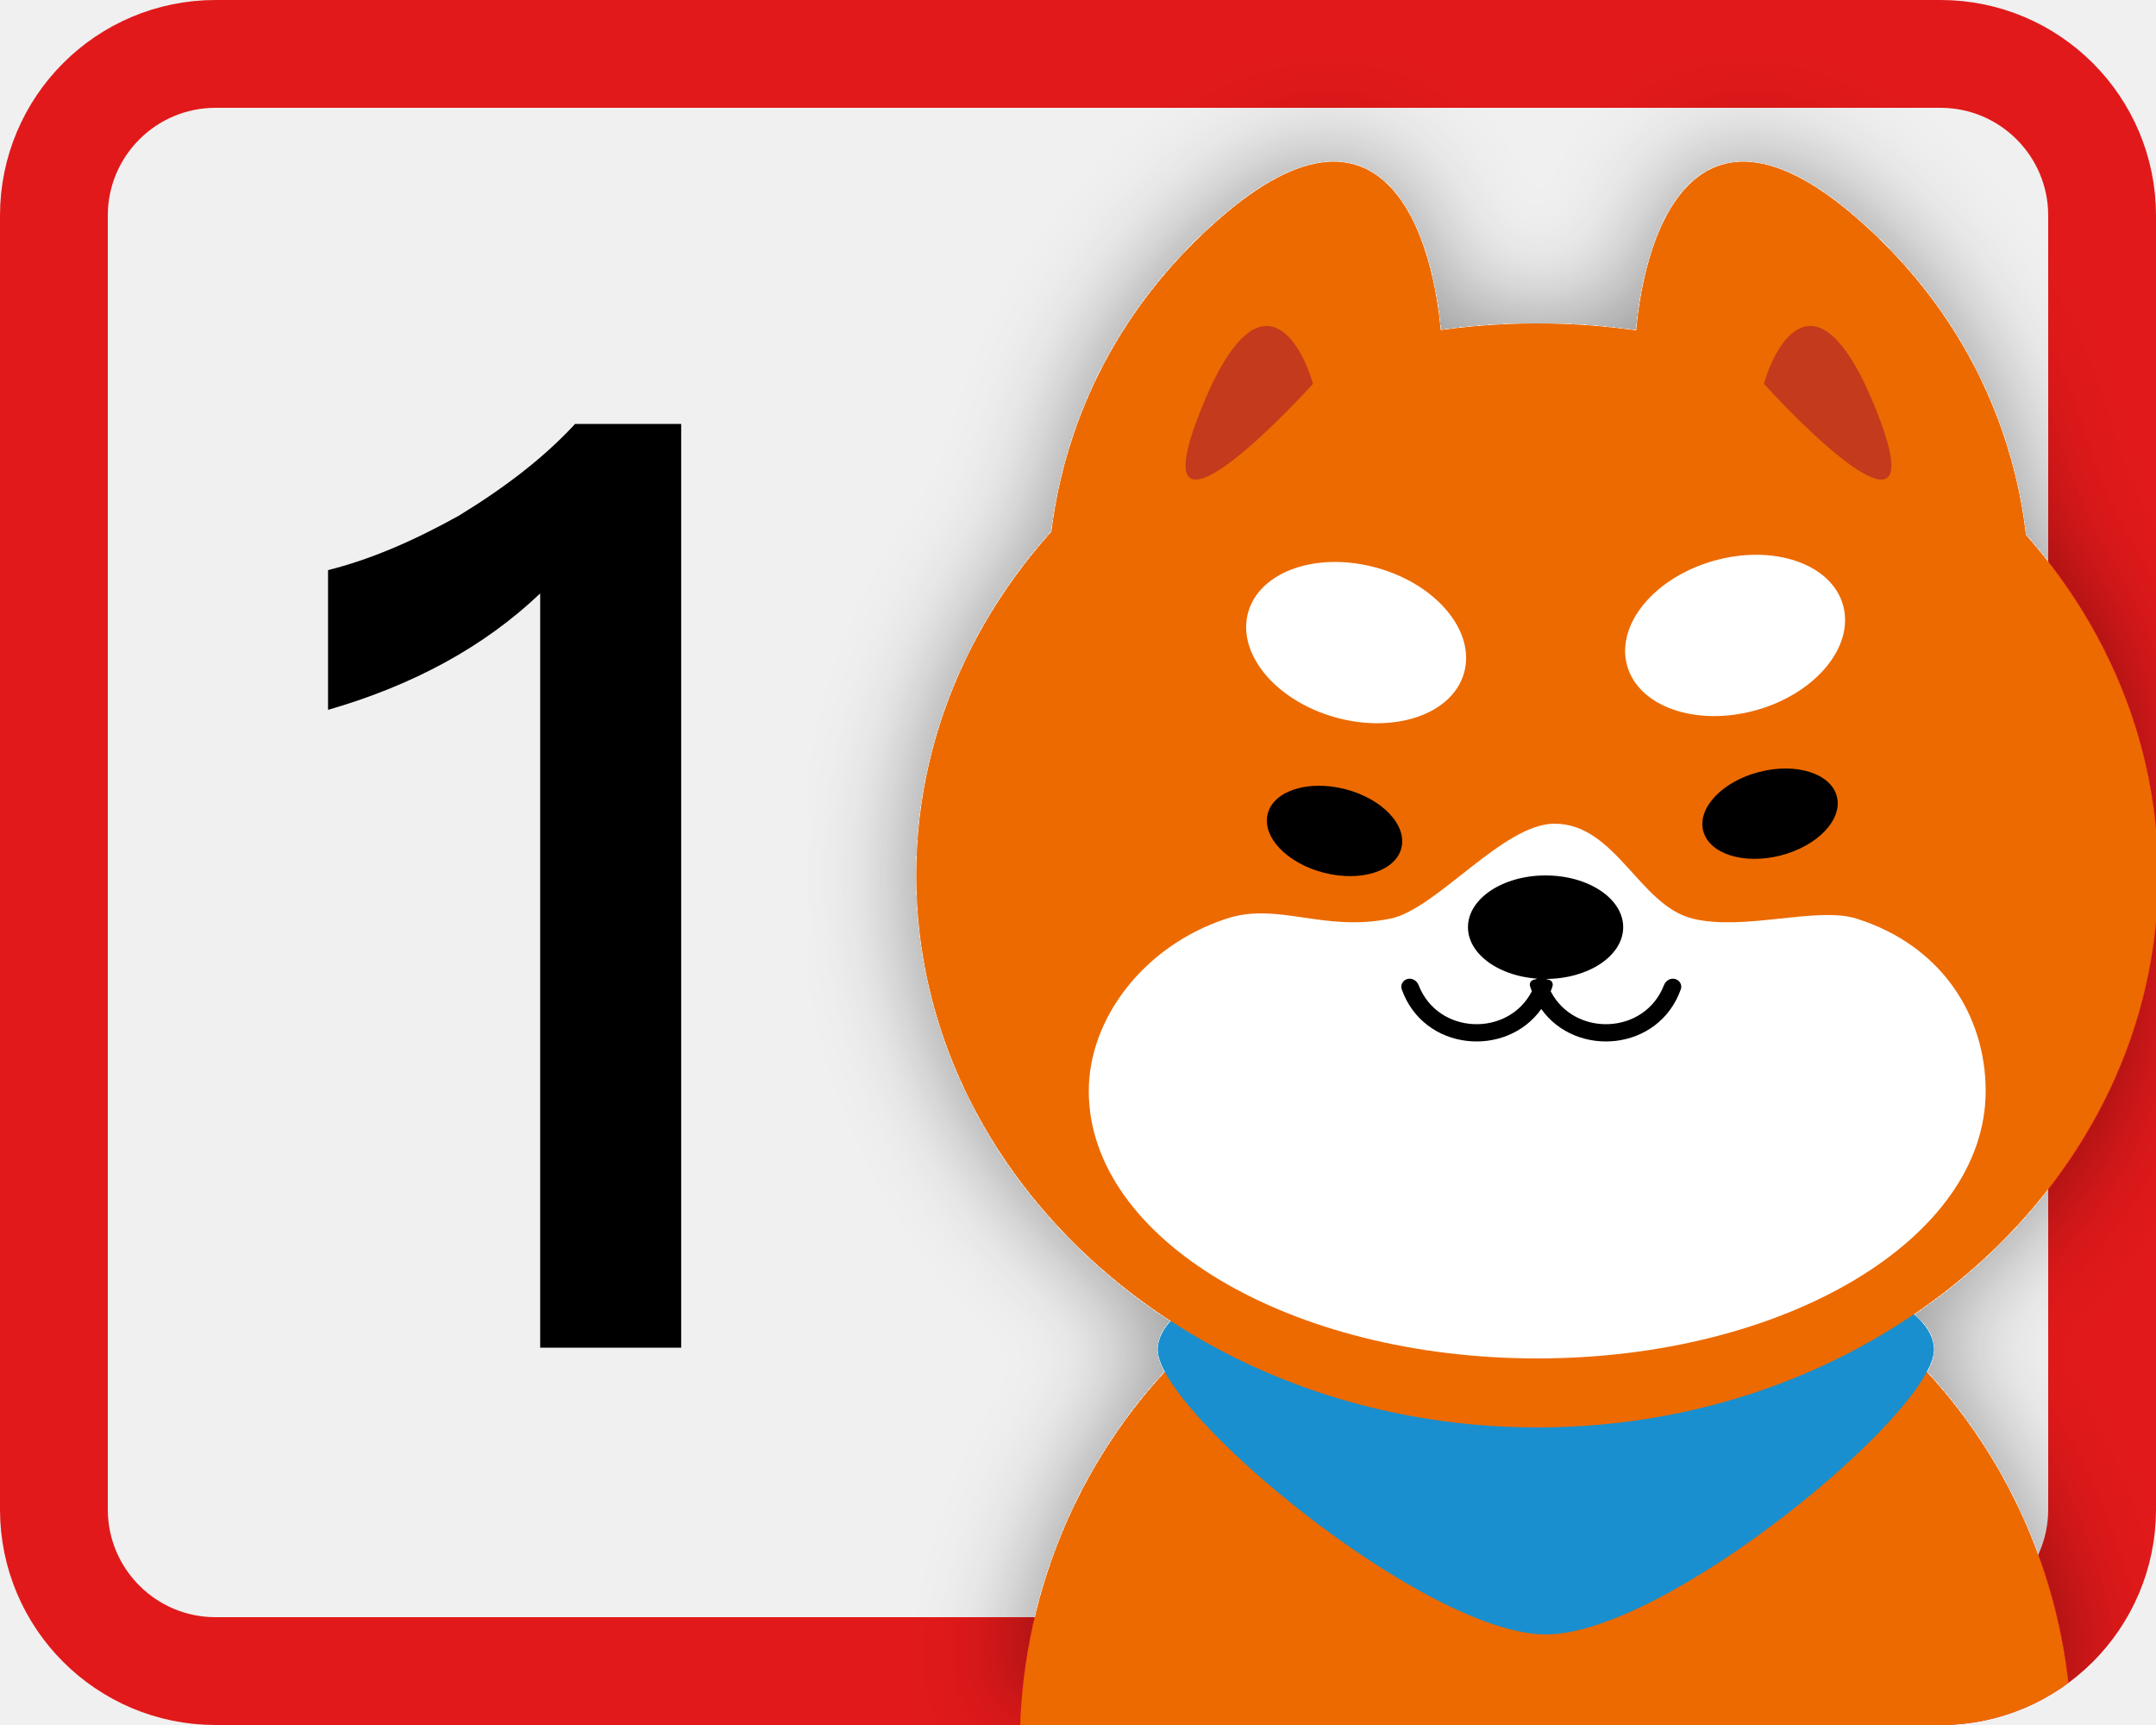
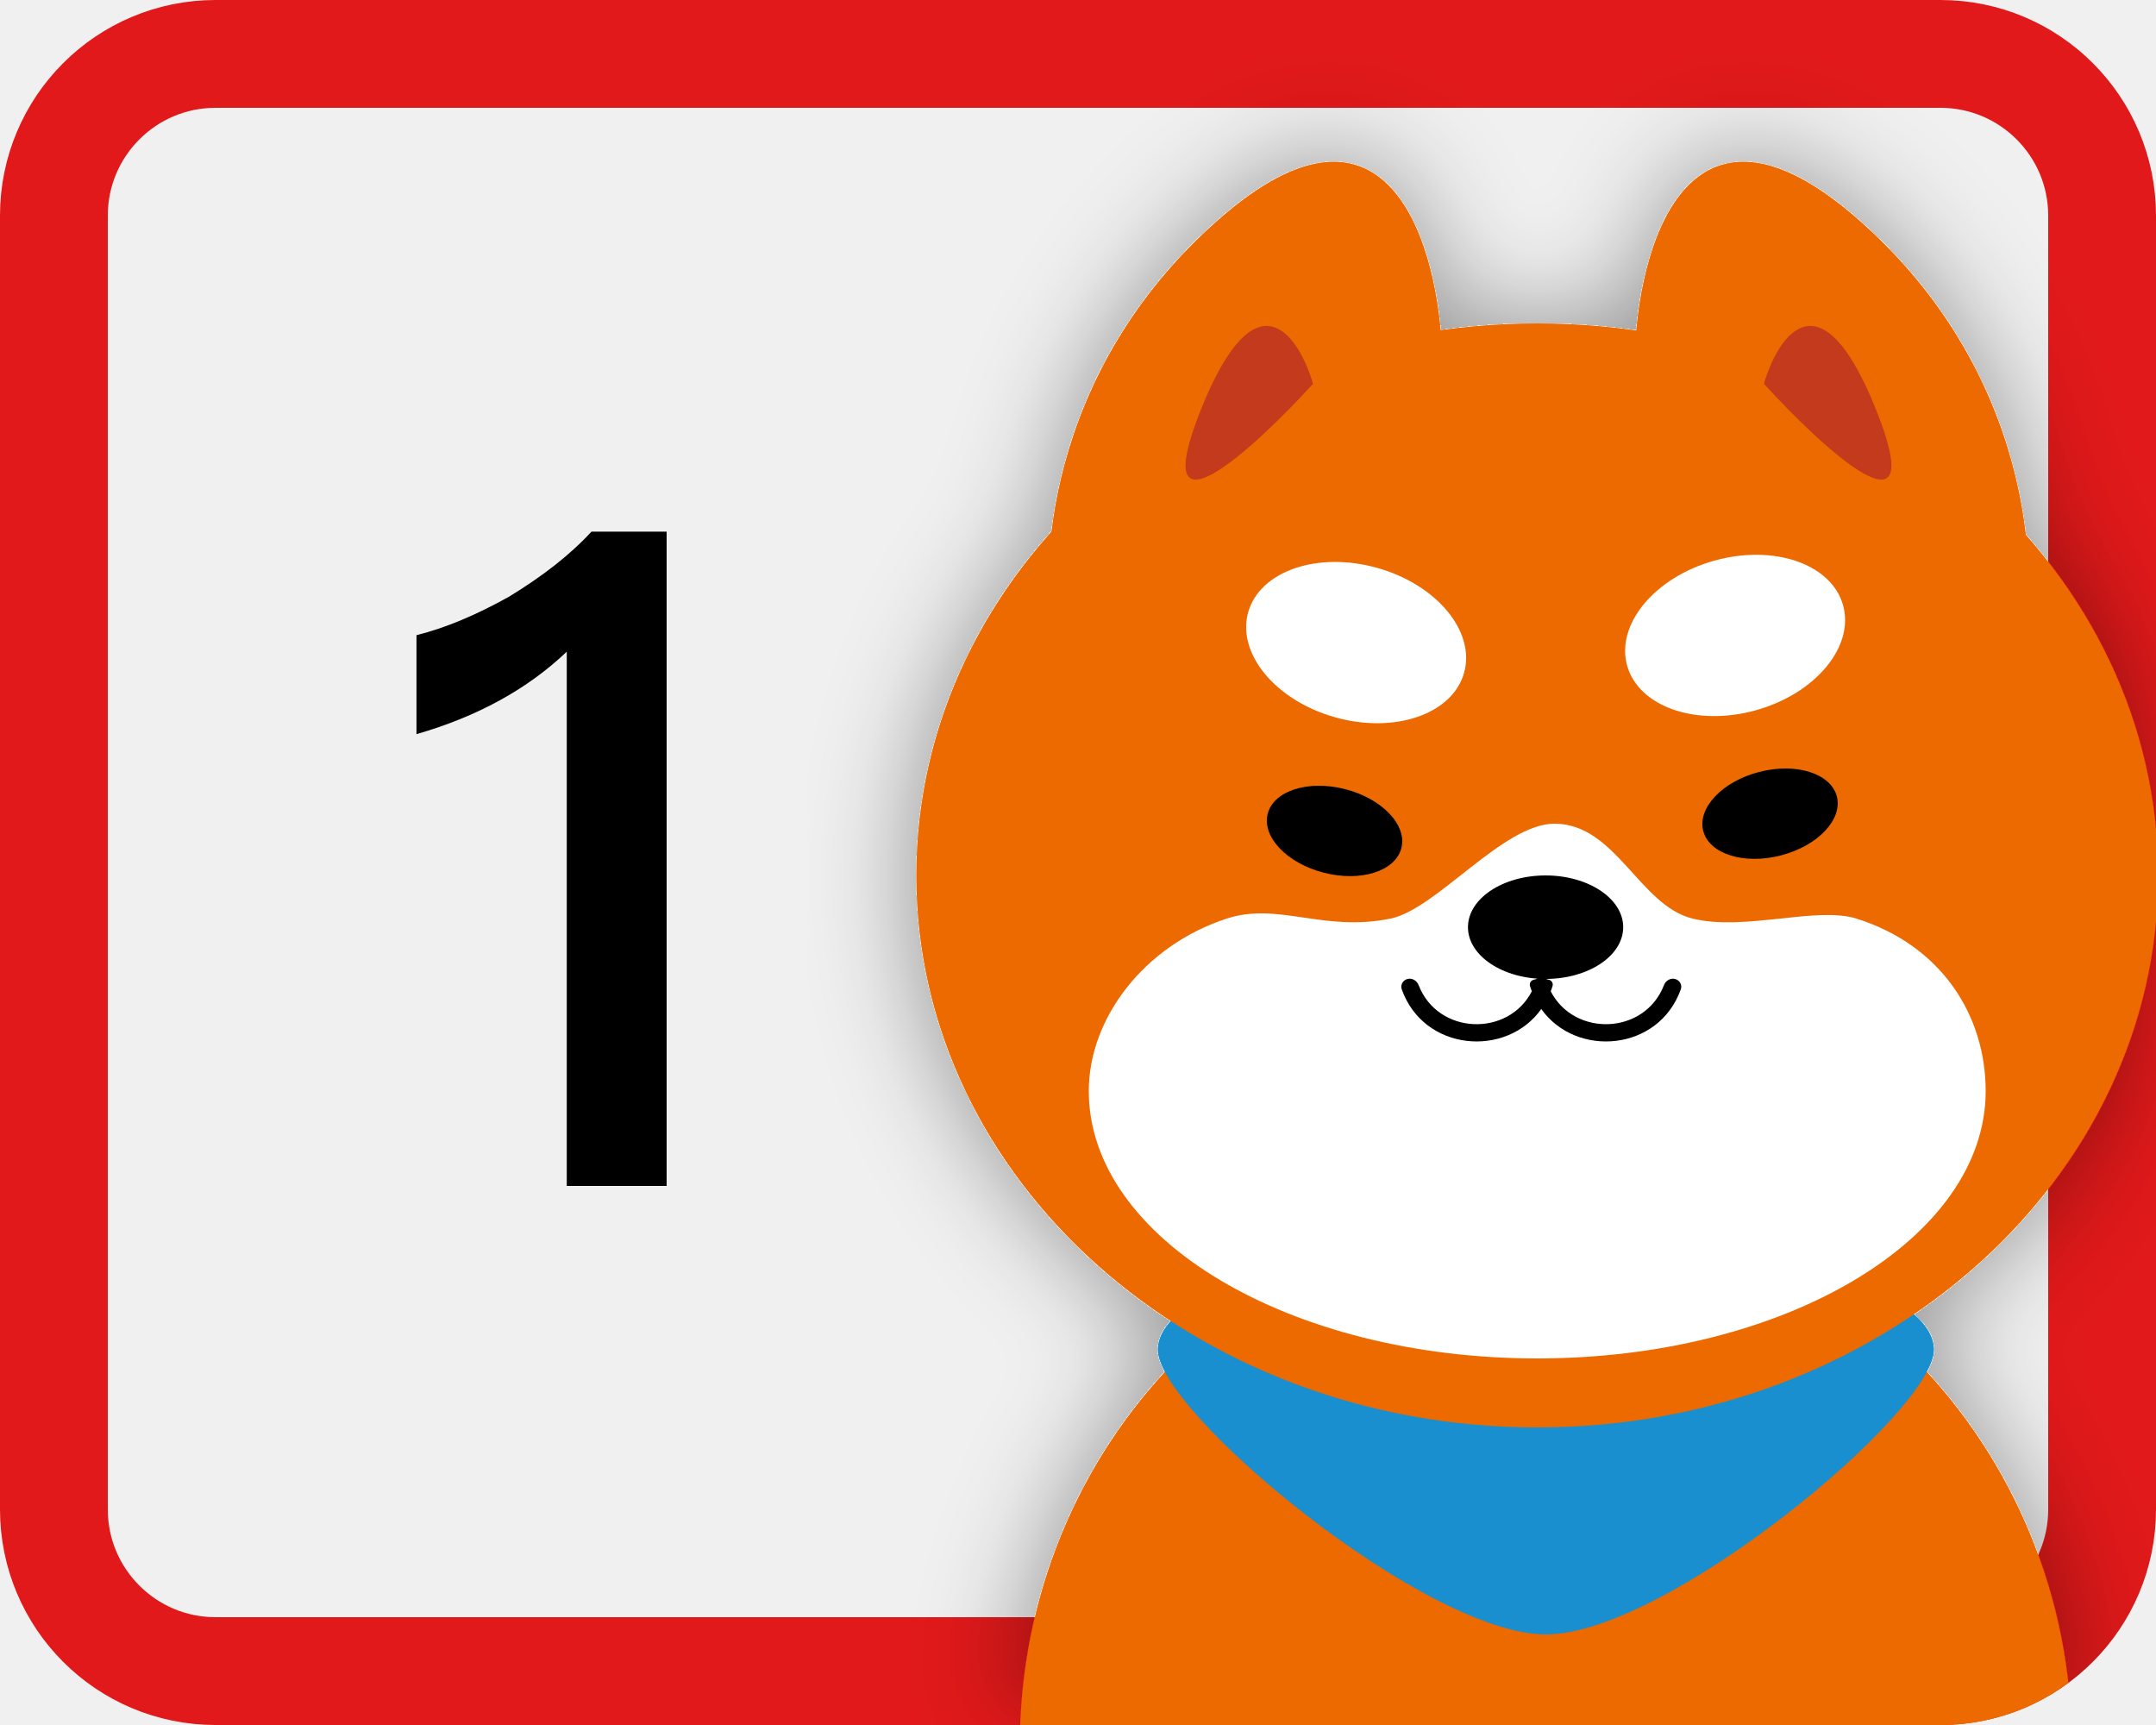
<svg xmlns="http://www.w3.org/2000/svg" width="40" height="32" viewBox="0 0 40 32" fill="none">
-   <g clip-path="url(#clip0_7730_4101)">
+   <g clip-path="url(#clip0_7746_1484)">
    <path d="M4 1H36C37.657 1 39 2.343 39 4V28C39 29.657 37.657 31 36 31H4C2.343 31 1 29.657 1 28V4C1 2.343 2.343 1 4 1Z" stroke="#E1191A" stroke-width="2" />
-     <g filter="url(#filter0_d_7730_4101)">
+     <g filter="url(#filter0_d_7746_1484)">
      <path d="M28.68 42.48C34.07 42.48 38.44 37.967 38.44 32.4C38.44 26.833 34.07 22.32 28.68 22.32C23.29 22.32 18.92 26.833 18.92 32.4C18.92 37.967 23.29 42.48 28.68 42.48Z" fill="#EC6A00" />
      <path d="M35.88 25.04C35.88 26.189 30.92 30.32 28.68 30.32C26.44 30.32 21.48 26.189 21.48 25.04C21.48 23.891 24.703 22.96 28.68 22.96C32.656 22.96 35.88 23.891 35.88 25.04Z" fill="#198FCF" />
      <path d="M28.52 26.48C34.882 26.48 40.04 21.895 40.04 16.24C40.04 10.585 34.882 6 28.52 6C22.158 6 17 10.585 17 16.24C17 21.895 22.158 26.48 28.52 26.48Z" fill="#EC6A00" />
      <path d="M22.6 4.08C25.8 1.264 26.707 4.614 26.76 6.64L19.56 12.08C19.24 10.587 19.4 6.896 22.6 4.08Z" fill="#EC6A00" />
      <path d="M24.36 7.12C24.093 6.213 23.304 5.04 22.28 7.6C21.256 10.16 23.24 8.347 24.36 7.12Z" fill="#C33A1D" />
      <path d="M34.486 4.08C31.286 1.264 30.379 4.614 30.326 6.64L37.526 12.08C37.846 10.587 37.686 6.896 34.486 4.08Z" fill="#EC6A00" />
      <path d="M32.726 7.12C32.992 6.213 33.782 5.04 34.806 7.6C35.83 10.16 33.846 8.347 32.726 7.12Z" fill="#C33A1D" />
      <path d="M24.772 13.307C25.878 13.617 26.949 13.247 27.163 12.481C27.378 11.715 26.655 10.843 25.548 10.534C24.442 10.224 23.372 10.594 23.157 11.359C22.943 12.125 23.666 12.997 24.772 13.307Z" fill="white" />
      <path d="M32.58 13.175C31.473 13.484 30.403 13.114 30.188 12.349C29.974 11.583 30.697 10.711 31.803 10.401C32.909 10.091 33.98 10.461 34.194 11.227C34.409 11.993 33.686 12.865 32.58 13.175Z" fill="white" />
      <path d="M24.559 16.189C25.244 16.366 25.888 16.162 25.999 15.734C26.109 15.306 25.643 14.816 24.959 14.64C24.274 14.463 23.63 14.667 23.52 15.095C23.409 15.523 23.875 16.013 24.559 16.189Z" fill="black" />
      <path d="M33.039 15.869C32.354 16.045 31.71 15.842 31.6 15.414C31.489 14.986 31.955 14.496 32.639 14.32C33.324 14.143 33.968 14.347 34.079 14.775C34.189 15.203 33.724 15.692 33.039 15.869Z" fill="black" />
      <path d="M28.68 18.8C29.475 18.8 30.12 18.371 30.12 17.84C30.12 17.31 29.475 16.88 28.68 16.88C27.885 16.88 27.24 17.31 27.24 17.84C27.24 18.371 27.885 18.8 28.68 18.8Z" fill="#D9D9D9" />
      <path d="M36.84 20.24C36.84 22.98 33.115 25.2 28.52 25.2C23.925 25.2 20.2 22.98 20.2 20.24C20.2 18.899 21.215 17.545 22.76 17.04C23.716 16.728 24.554 17.297 25.8 17.04C26.652 16.865 27.887 15.28 28.84 15.28C29.974 15.28 30.415 16.795 31.4 17.04C32.357 17.278 33.703 16.809 34.44 17.04C36.018 17.535 36.84 18.834 36.84 20.24Z" fill="white" />
      <path d="M28.675 18.16C29.47 18.16 30.115 17.73 30.115 17.2C30.115 16.67 29.47 16.24 28.675 16.24C27.88 16.24 27.235 16.67 27.235 17.2C27.235 17.73 27.88 18.16 28.675 18.16Z" fill="black" />
      <path fill-rule="evenodd" clip-rule="evenodd" d="M28.77 18.389C28.783 18.358 28.794 18.326 28.804 18.293C28.82 18.241 28.788 18.188 28.736 18.175L28.696 18.165C28.687 18.163 28.68 18.156 28.677 18.147C28.673 18.133 28.659 18.124 28.645 18.128L28.61 18.136C28.6 18.139 28.59 18.139 28.58 18.136L28.546 18.128C28.532 18.124 28.517 18.133 28.513 18.147C28.511 18.156 28.504 18.163 28.494 18.165L28.454 18.175C28.402 18.188 28.37 18.241 28.386 18.293C28.397 18.326 28.408 18.358 28.42 18.389C27.983 19.24 26.678 19.201 26.319 18.274C26.287 18.192 26.201 18.139 26.115 18.16C26.029 18.181 25.977 18.269 26.006 18.352C26.416 19.506 27.948 19.628 28.595 18.718C29.242 19.628 30.774 19.506 31.184 18.352C31.214 18.269 31.161 18.181 31.075 18.16C30.989 18.139 30.904 18.192 30.872 18.274C30.513 19.201 29.208 19.24 28.77 18.389Z" fill="black" />
    </g>
-     <path d="M10.67 7.864H12.638V25H10.022V11.008C8.99 11.992 7.67 12.712 6.086 13.168V10.576C6.854 10.384 7.646 10.048 8.51 9.568C9.374 9.04 10.094 8.488 10.67 7.864Z" fill="black" />
+     <path d="M10.974 9.862H12.368V22H10.515V12.089C9.784 12.786 8.849 13.296 7.727 13.619V11.783C8.271 11.647 8.832 11.409 9.444 11.069C10.056 10.695 10.566 10.304 10.974 9.862Z" fill="black" />
  </g>
  <defs>
-     <filter id="filter0_d_7730_4101" x="15" y="1" width="27.04" height="43.48" filterUnits="userSpaceOnUse" color-interpolation-filters="sRGB">
+     <filter id="filter0_d_7746_1484" x="15" y="1" width="27.04" height="43.48" filterUnits="userSpaceOnUse" color-interpolation-filters="sRGB">
      <feFlood flood-opacity="0" result="BackgroundImageFix" />
      <feColorMatrix in="SourceAlpha" type="matrix" values="0 0 0 0 0 0 0 0 0 0 0 0 0 0 0 0 0 0 127 0" result="hardAlpha" />
      <feOffset />
      <feGaussianBlur stdDeviation="1" />
      <feComposite in2="hardAlpha" operator="out" />
      <feColorMatrix type="matrix" values="0 0 0 0 0 0 0 0 0 0 0 0 0 0 0 0 0 0 0.4 0" />
-       <feBlend mode="normal" in2="BackgroundImageFix" result="effect1_dropShadow_7730_4101" />
-       <feBlend mode="normal" in="SourceGraphic" in2="effect1_dropShadow_7730_4101" result="shape" />
+       <feBlend mode="normal" in2="BackgroundImageFix" result="effect1_dropShadow_7746_1484" />
+       <feBlend mode="normal" in="SourceGraphic" in2="effect1_dropShadow_7746_1484" result="shape" />
    </filter>
-     <clipPath id="clip0_7730_4101">
+     <clipPath id="clip0_7746_1484">
      <rect width="40" height="32" rx="4" fill="white" />
    </clipPath>
  </defs>
</svg>
